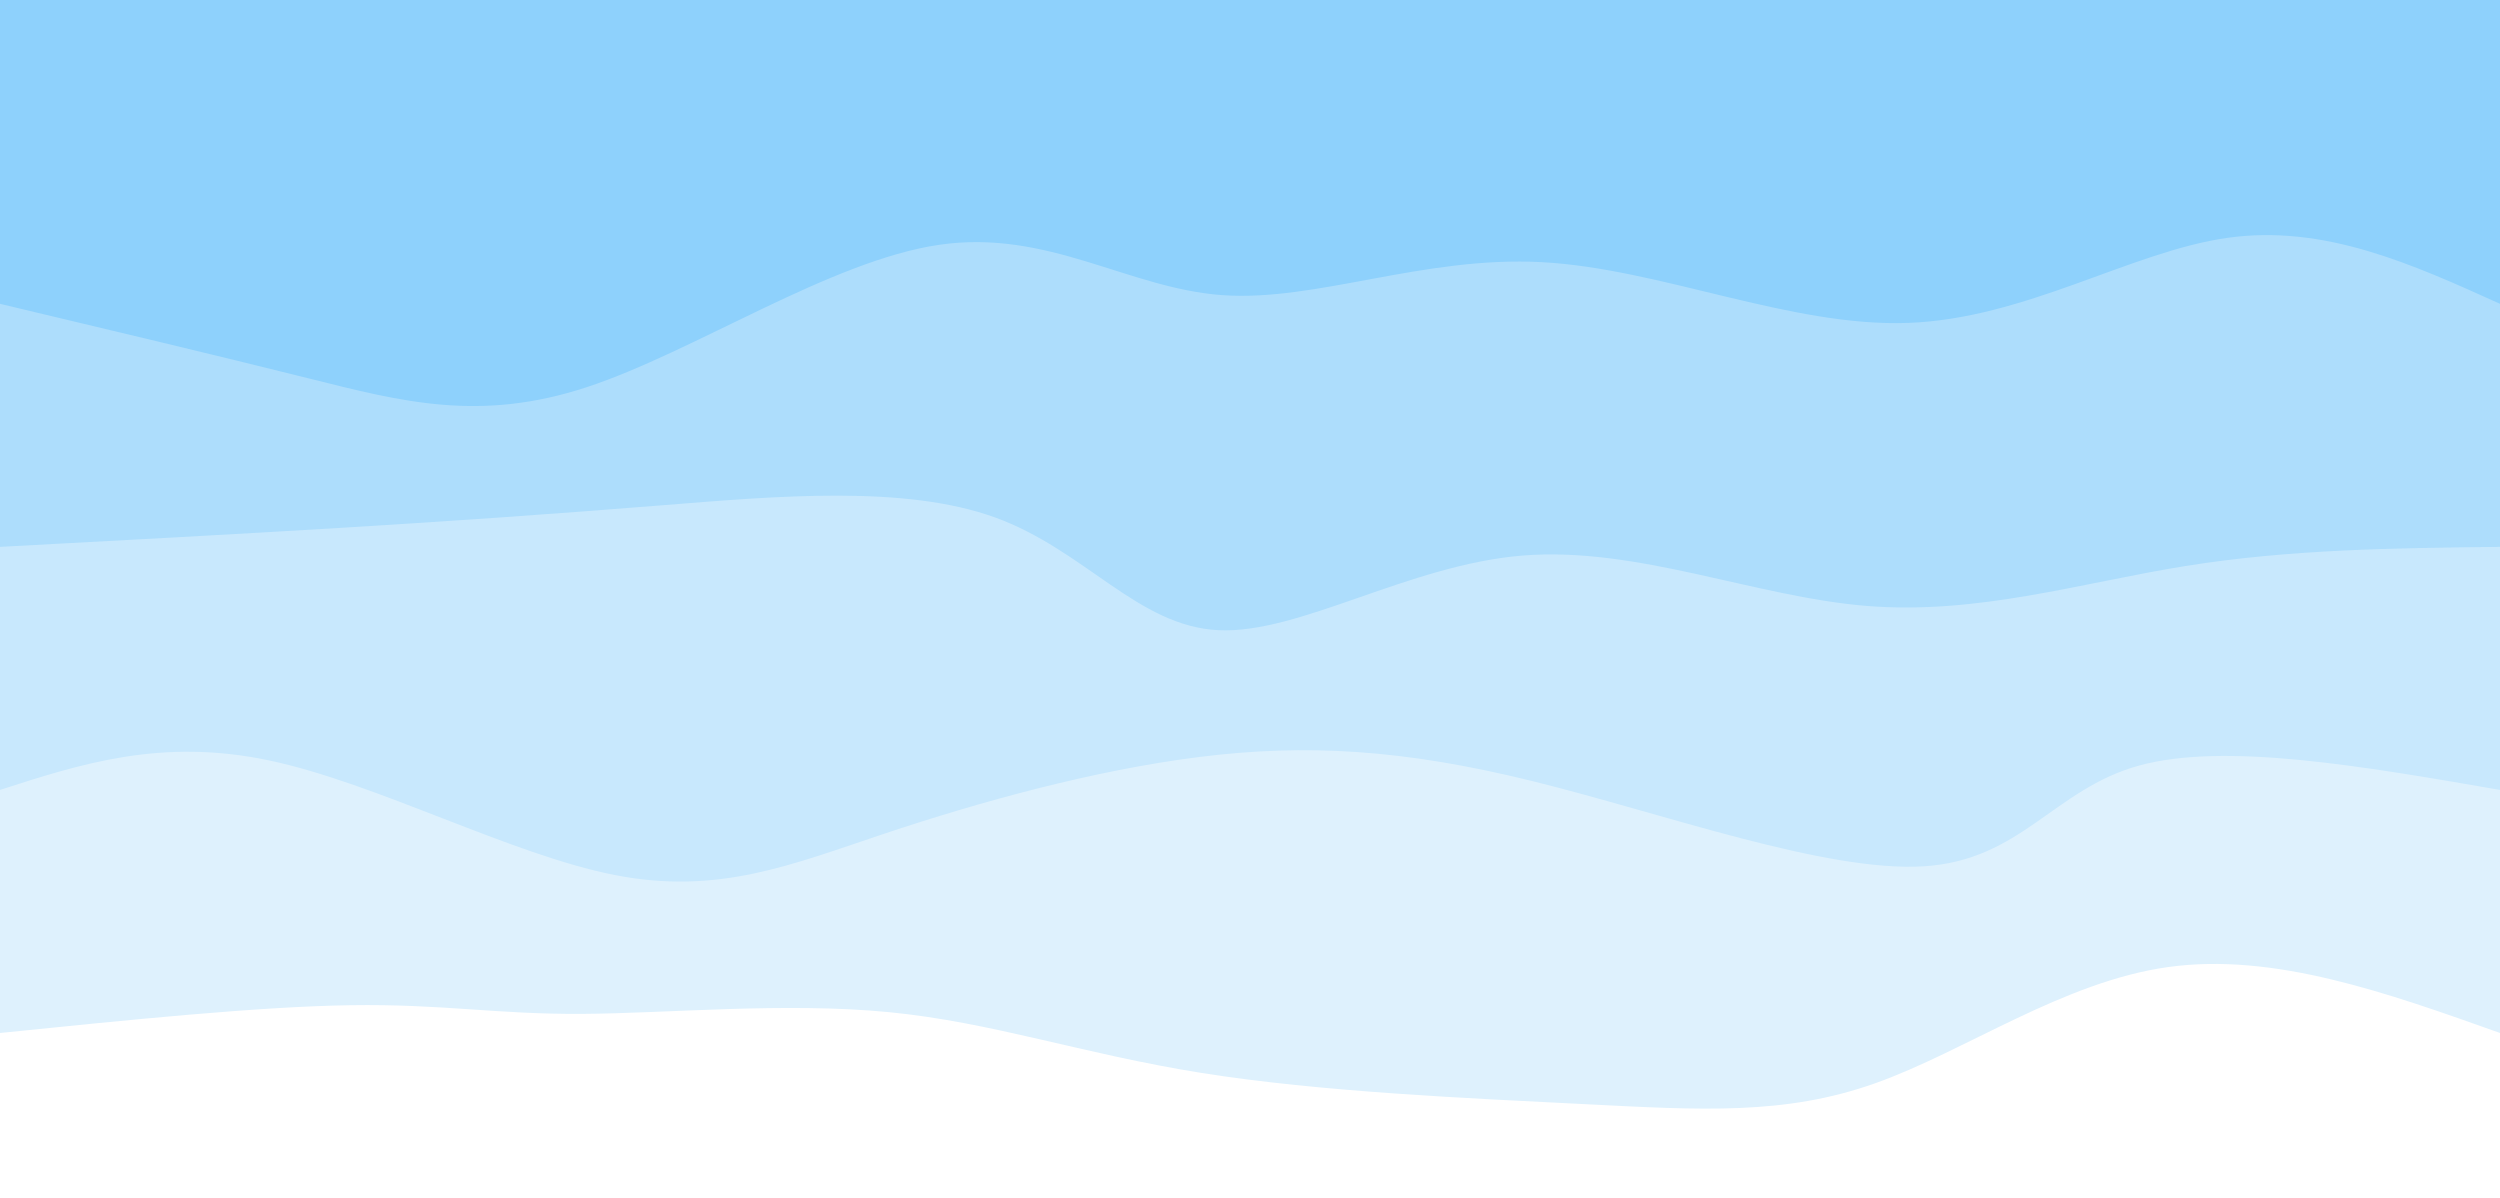
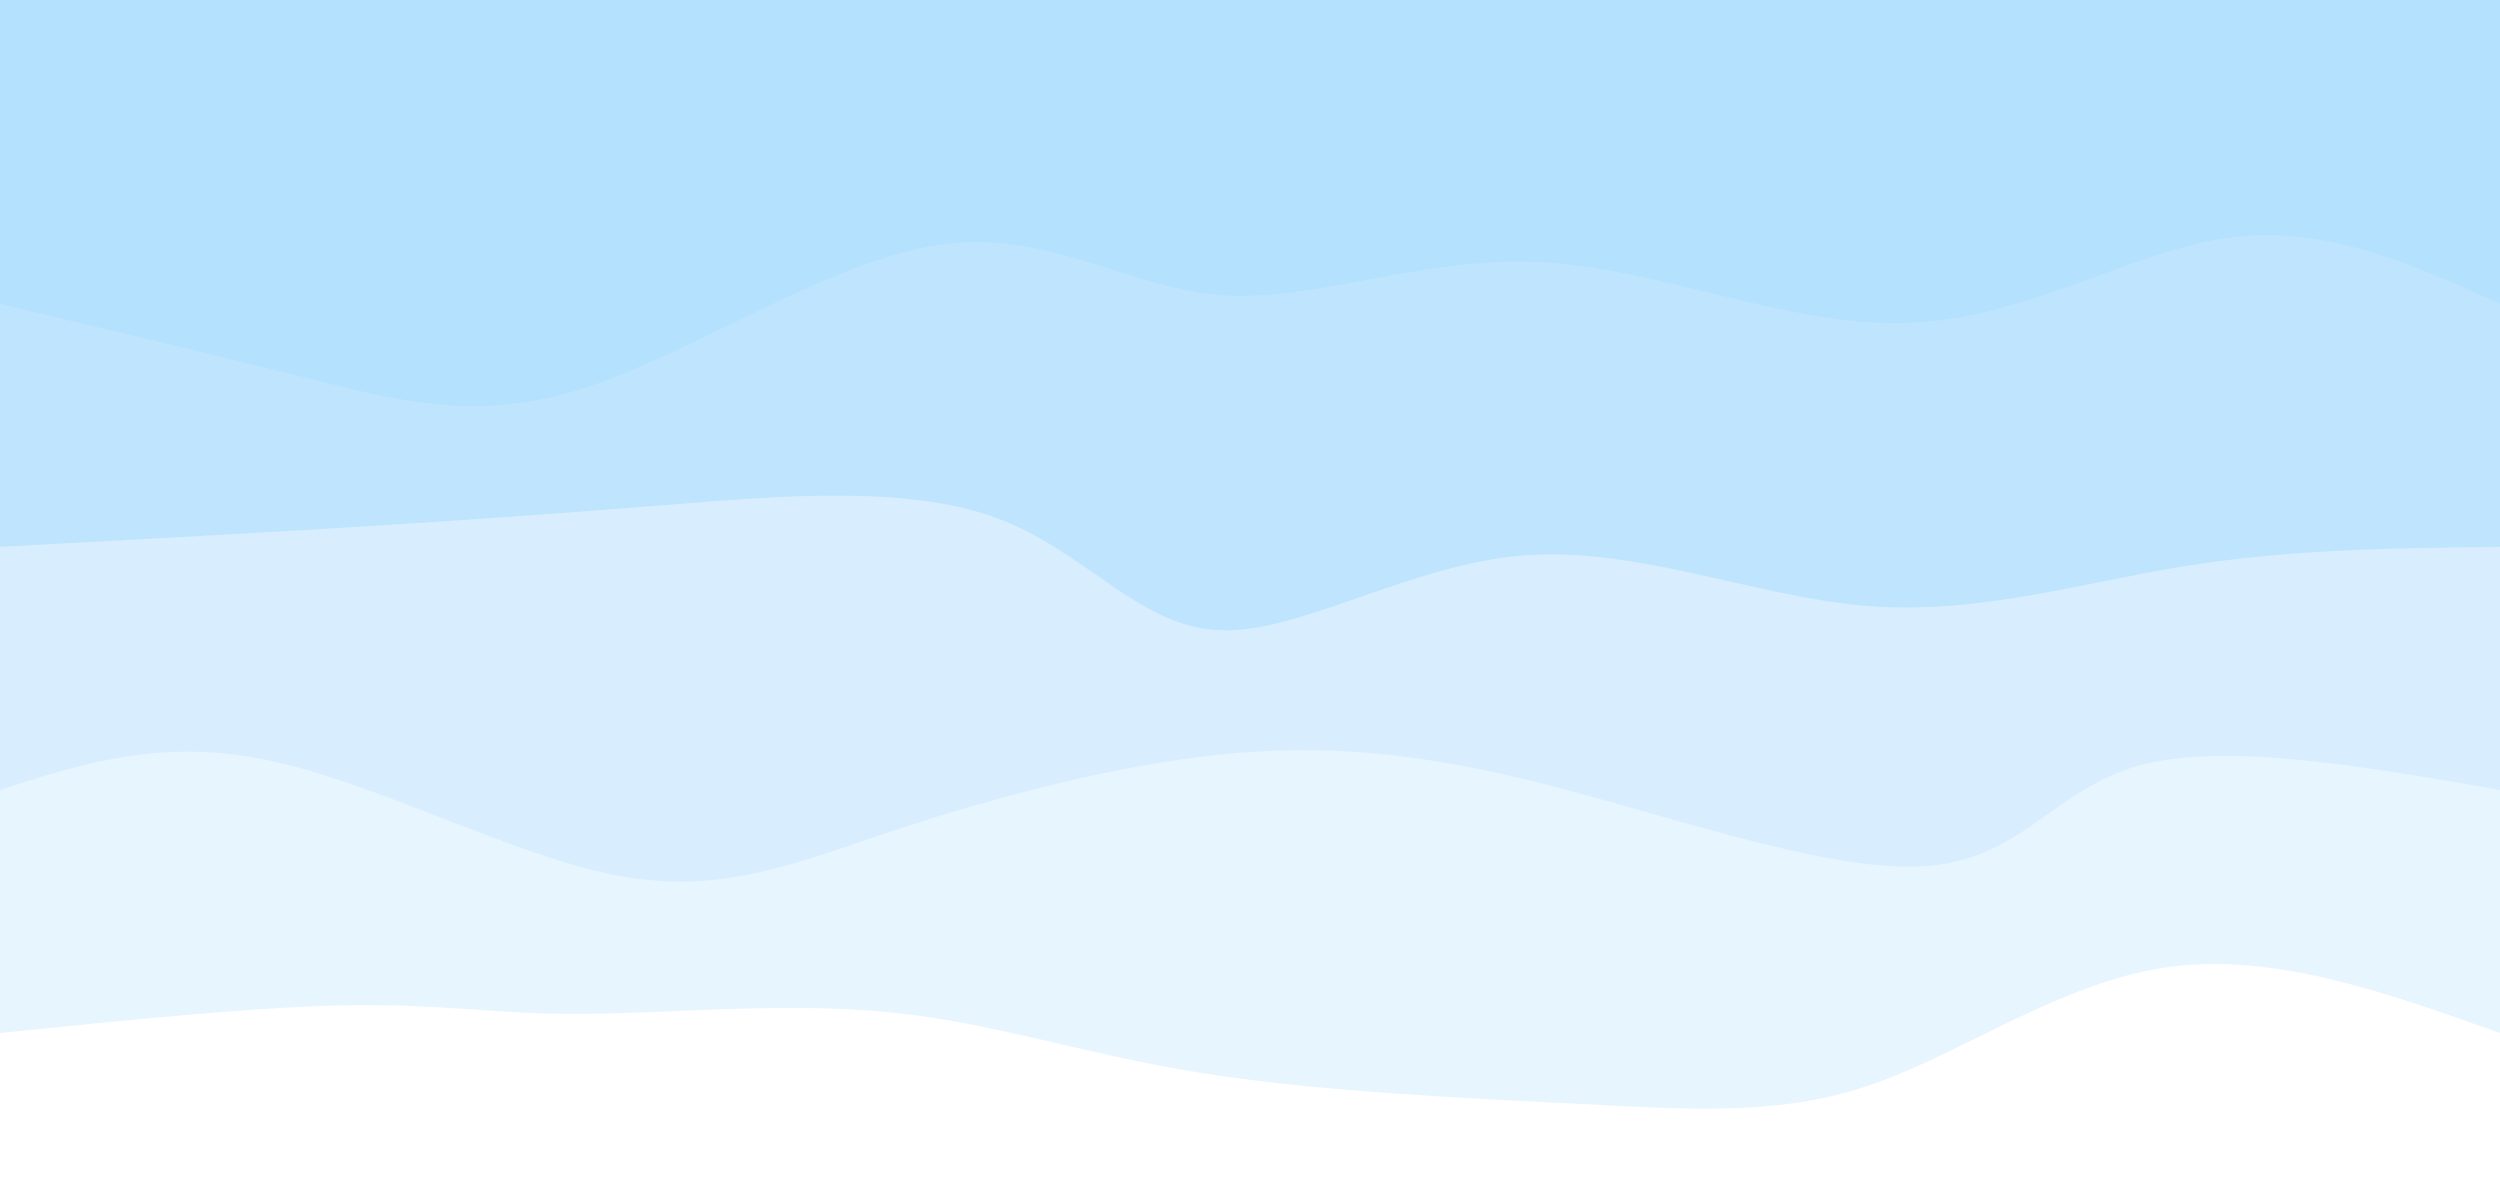
<svg xmlns="http://www.w3.org/2000/svg" id="svg" viewBox="0 0 1440 690" preserveAspectRatio="none">
-   <path d="M 0,700 L 0,105 C 65.161,128.216 130.322,151.432 191,143 C 251.678,134.568 307.874,94.488 360,76 C 412.126,57.512 460.183,60.615 527,64 C 593.817,67.385 679.393,71.054 748,82 C 816.607,92.946 868.245,111.171 928,117 C 987.755,122.829 1055.626,116.262 1105,116 C 1154.374,115.738 1185.25,121.782 1238,121 C 1290.75,120.218 1365.375,112.609 1440,105 L 1440,700 L 0,700 Z" stroke="none" stroke-width="0" fill="#DEF1FD" class="transition-all duration-300 ease-in-out delay-150 path-0" transform="rotate(-180 720 350)" />
-   <path d="M 0,700 L 0,245 C 79.464,258.787 158.928,272.575 208,259 C 257.072,245.425 275.753,204.488 332,201 C 388.247,197.512 482.062,231.472 557,250 C 631.938,268.528 688,271.625 749,264 C 810,256.375 875.938,238.028 930,220 C 984.062,201.972 1026.247,184.262 1086,196 C 1145.753,207.738 1223.072,248.925 1285,262 C 1346.928,275.075 1393.464,260.037 1440,245 L 1440,700 L 0,700 Z" stroke="none" stroke-width="0" fill="#C8E8FD" class="transition-all duration-300 ease-in-out delay-150 path-1" transform="rotate(-180 720 350)" />
-   <path d="M 0,700 L 0,385 C 60.439,384.321 120.878,383.642 181,374 C 241.122,364.358 300.925,345.753 365,351 C 429.075,356.247 497.42,385.348 563,380 C 628.58,374.652 691.393,334.857 738,337 C 784.607,339.143 815.008,383.224 867,402 C 918.992,420.776 992.575,414.247 1058,409 C 1123.425,403.753 1180.693,399.786 1243,396 C 1305.307,392.214 1372.654,388.607 1440,385 L 1440,700 L 0,700 Z" stroke="none" stroke-width="0" fill="#ADDDFC" class="transition-all duration-300 ease-in-out delay-150 path-2" transform="rotate(-180 720 350)" />
-   <path d="M 0,700 L 0,525 C 50.681,547.937 101.362,570.874 157,563 C 212.638,555.126 273.235,516.442 341,514 C 408.765,511.558 483.7,545.358 552,549 C 620.3,552.642 681.964,526.125 736,530 C 790.036,533.875 836.443,568.142 899,559 C 961.557,549.858 1040.265,497.308 1102,477 C 1163.735,456.692 1208.496,468.626 1262,482 C 1315.504,495.374 1377.752,510.187 1440,525 L 1440,700 L 0,700 Z" stroke="none" stroke-width="0" fill="#8ed1fc" class="transition-all duration-300 ease-in-out delay-150 path-3" transform="rotate(-180 720 350)" />
+   <path d="M 0,700 L 0,105 C 65.161,128.216 130.322,151.432 191,143 C 251.678,134.568 307.874,94.488 360,76 C 412.126,57.512 460.183,60.615 527,64 C 593.817,67.385 679.393,71.054 748,82 C 816.607,92.946 868.245,111.171 928,117 C 987.755,122.829 1055.626,116.262 1105,116 C 1154.374,115.738 1185.25,121.782 1238,121 C 1290.75,120.218 1365.375,112.609 1440,105 L 1440,700 L 0,700 Z" stroke="none" stroke-width="0" fill="#e7f5fe" class="transition-all duration-300 ease-in-out delay-150 path-0" transform="rotate(-180 720 350)" />
+   <path d="M 0,700 L 0,245 C 79.464,258.787 158.928,272.575 208,259 C 257.072,245.425 275.753,204.488 332,201 C 388.247,197.512 482.062,231.472 557,250 C 631.938,268.528 688,271.625 749,264 C 810,256.375 875.938,238.028 930,220 C 984.062,201.972 1026.247,184.262 1086,196 C 1145.753,207.738 1223.072,248.925 1285,262 C 1346.928,275.075 1393.464,260.037 1440,245 L 1440,700 L 0,700 Z" stroke="none" stroke-width="0" fill="#d8eefe" class="transition-all duration-300 ease-in-out delay-150 path-1" transform="rotate(-180 720 350)" />
+   <path d="M 0,700 L 0,385 C 60.439,384.321 120.878,383.642 181,374 C 241.122,364.358 300.925,345.753 365,351 C 429.075,356.247 497.42,385.348 563,380 C 628.58,374.652 691.393,334.857 738,337 C 784.607,339.143 815.008,383.224 867,402 C 918.992,420.776 992.575,414.247 1058,409 C 1123.425,403.753 1180.693,399.786 1243,396 C 1305.307,392.214 1372.654,388.607 1440,385 L 1440,700 L 0,700 Z" stroke="none" stroke-width="0" fill="#bfe4fd" class="transition-all duration-300 ease-in-out delay-150 path-2" transform="rotate(-180 720 350)" />
+   <path d="M 0,700 L 0,525 C 50.681,547.937 101.362,570.874 157,563 C 212.638,555.126 273.235,516.442 341,514 C 408.765,511.558 483.7,545.358 552,549 C 620.3,552.642 681.964,526.125 736,530 C 790.036,533.875 836.443,568.142 899,559 C 961.557,549.858 1040.265,497.308 1102,477 C 1163.735,456.692 1208.496,468.626 1262,482 C 1315.504,495.374 1377.752,510.187 1440,525 L 1440,700 L 0,700 Z" stroke="none" stroke-width="0" fill="#b4e1fd" class="transition-all duration-300 ease-in-out delay-150 path-3" transform="rotate(-180 720 350)" />
</svg>
